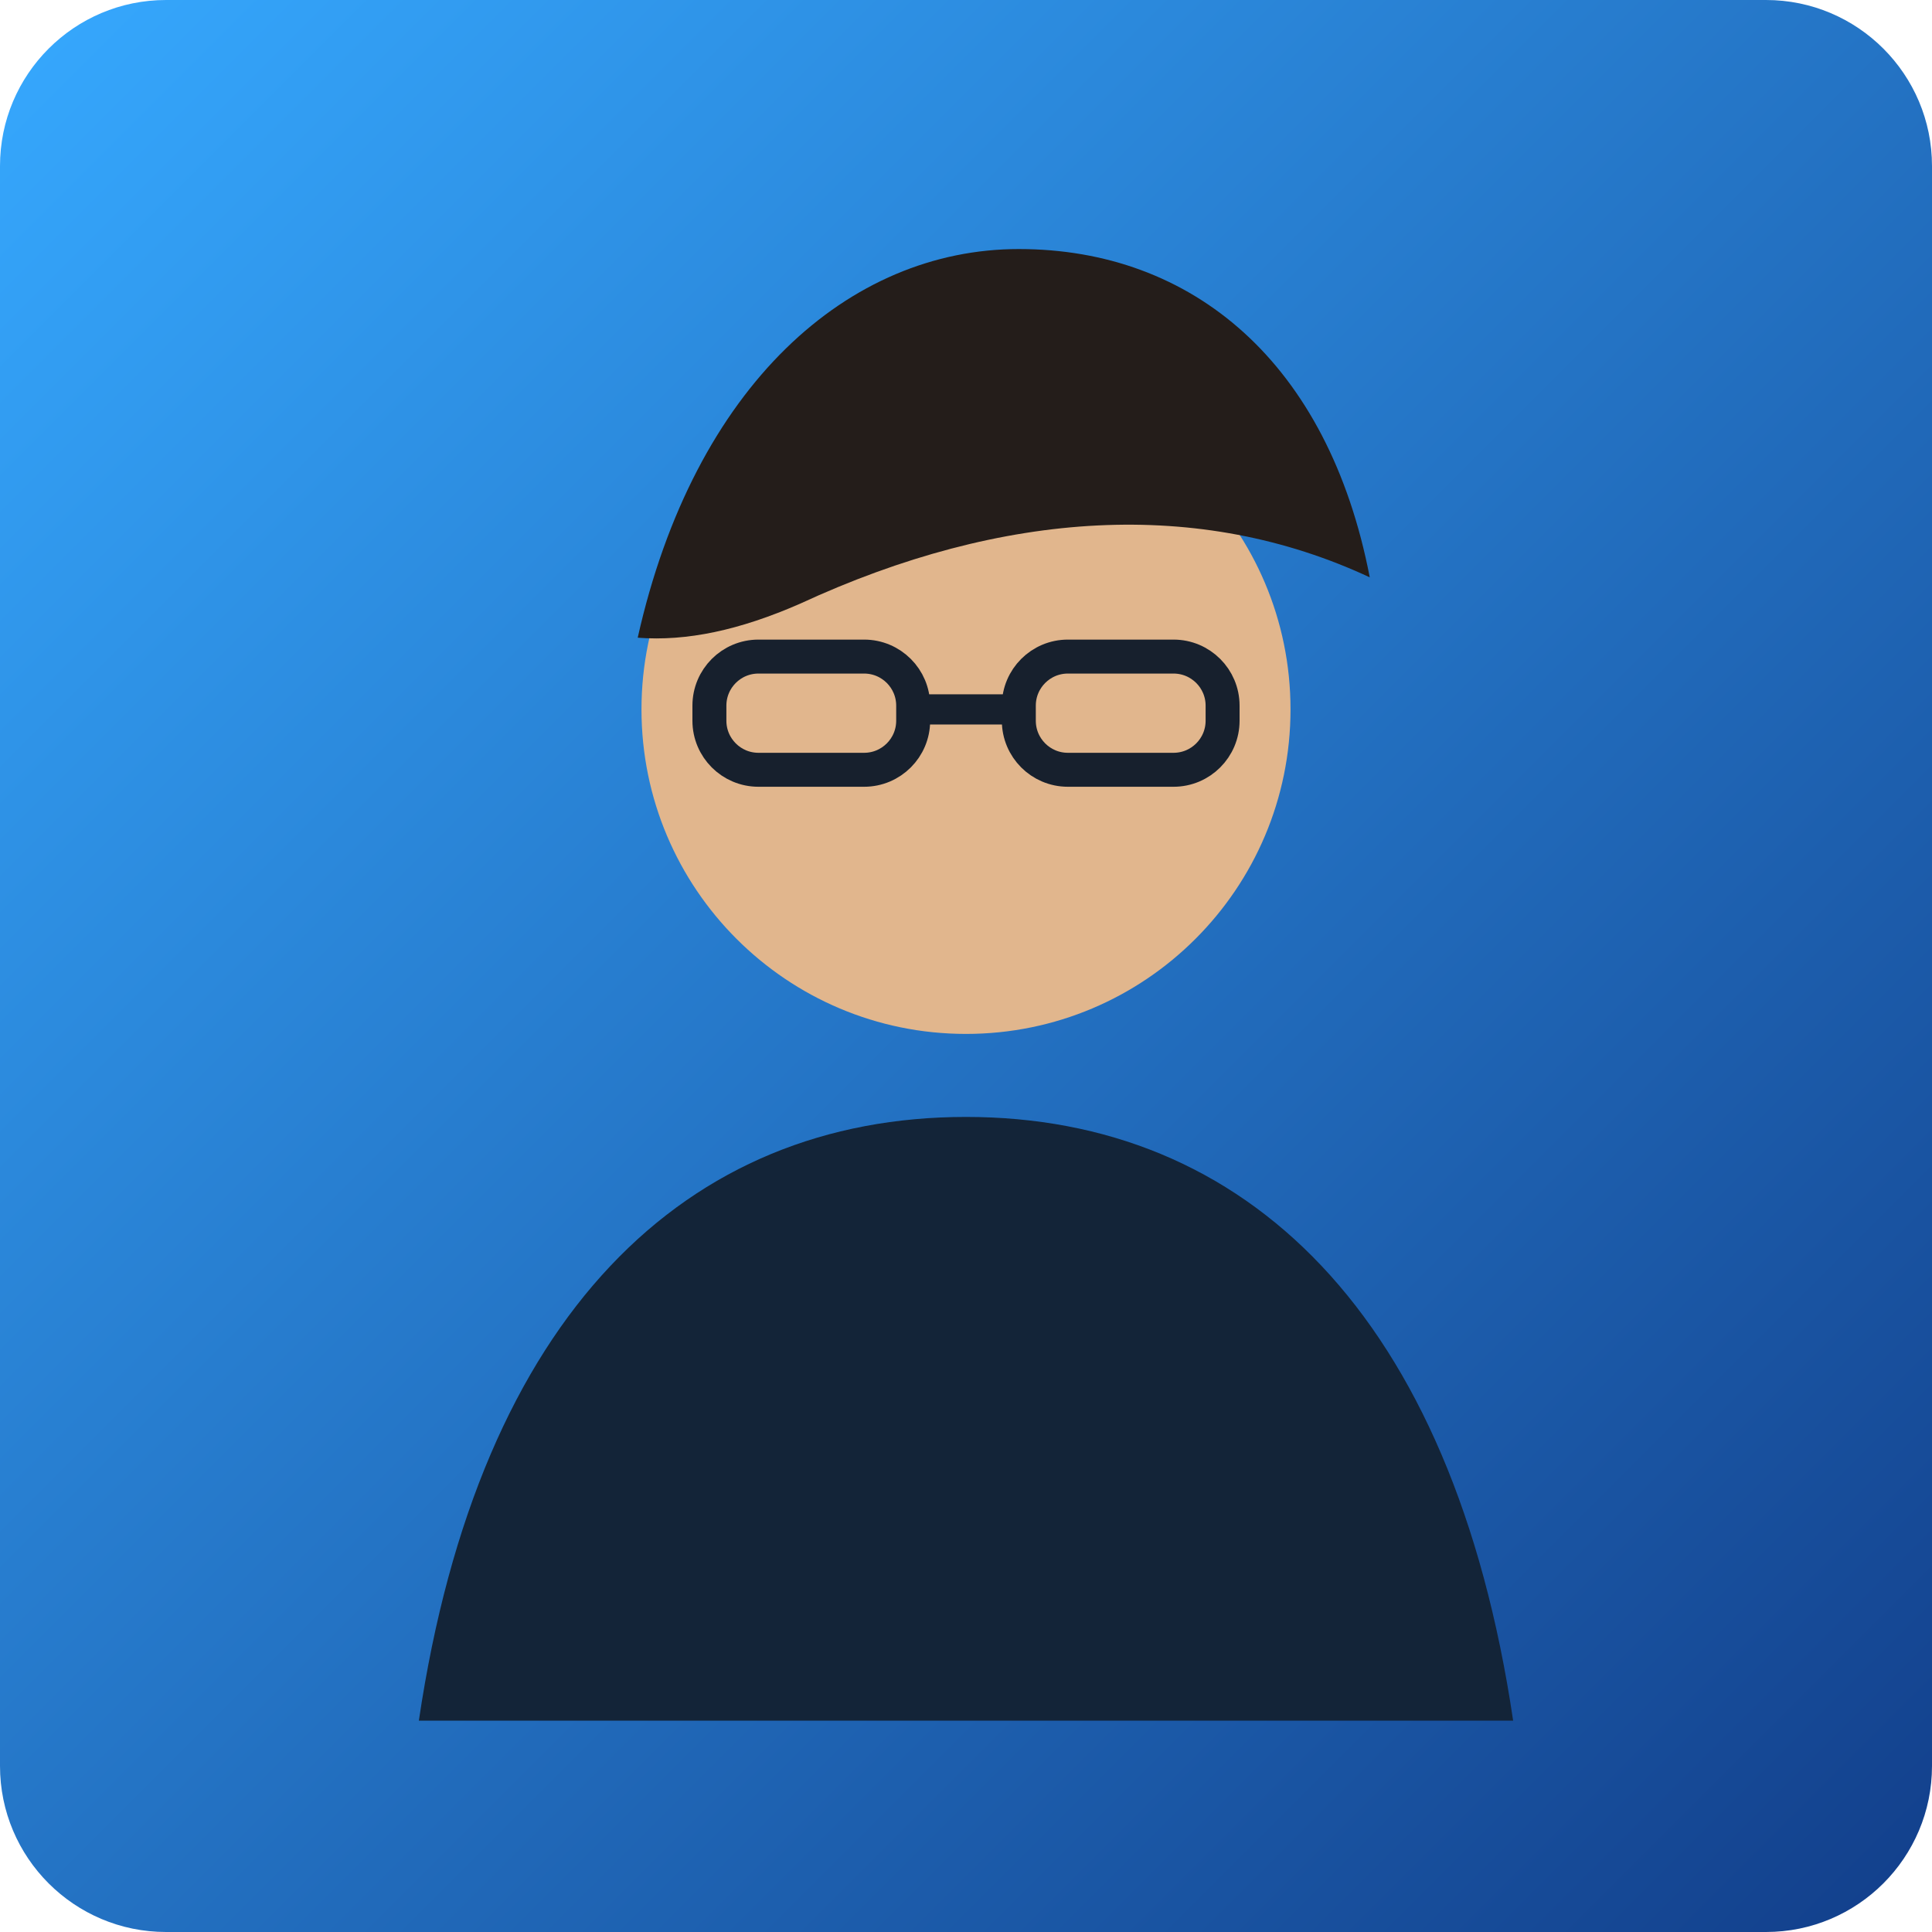
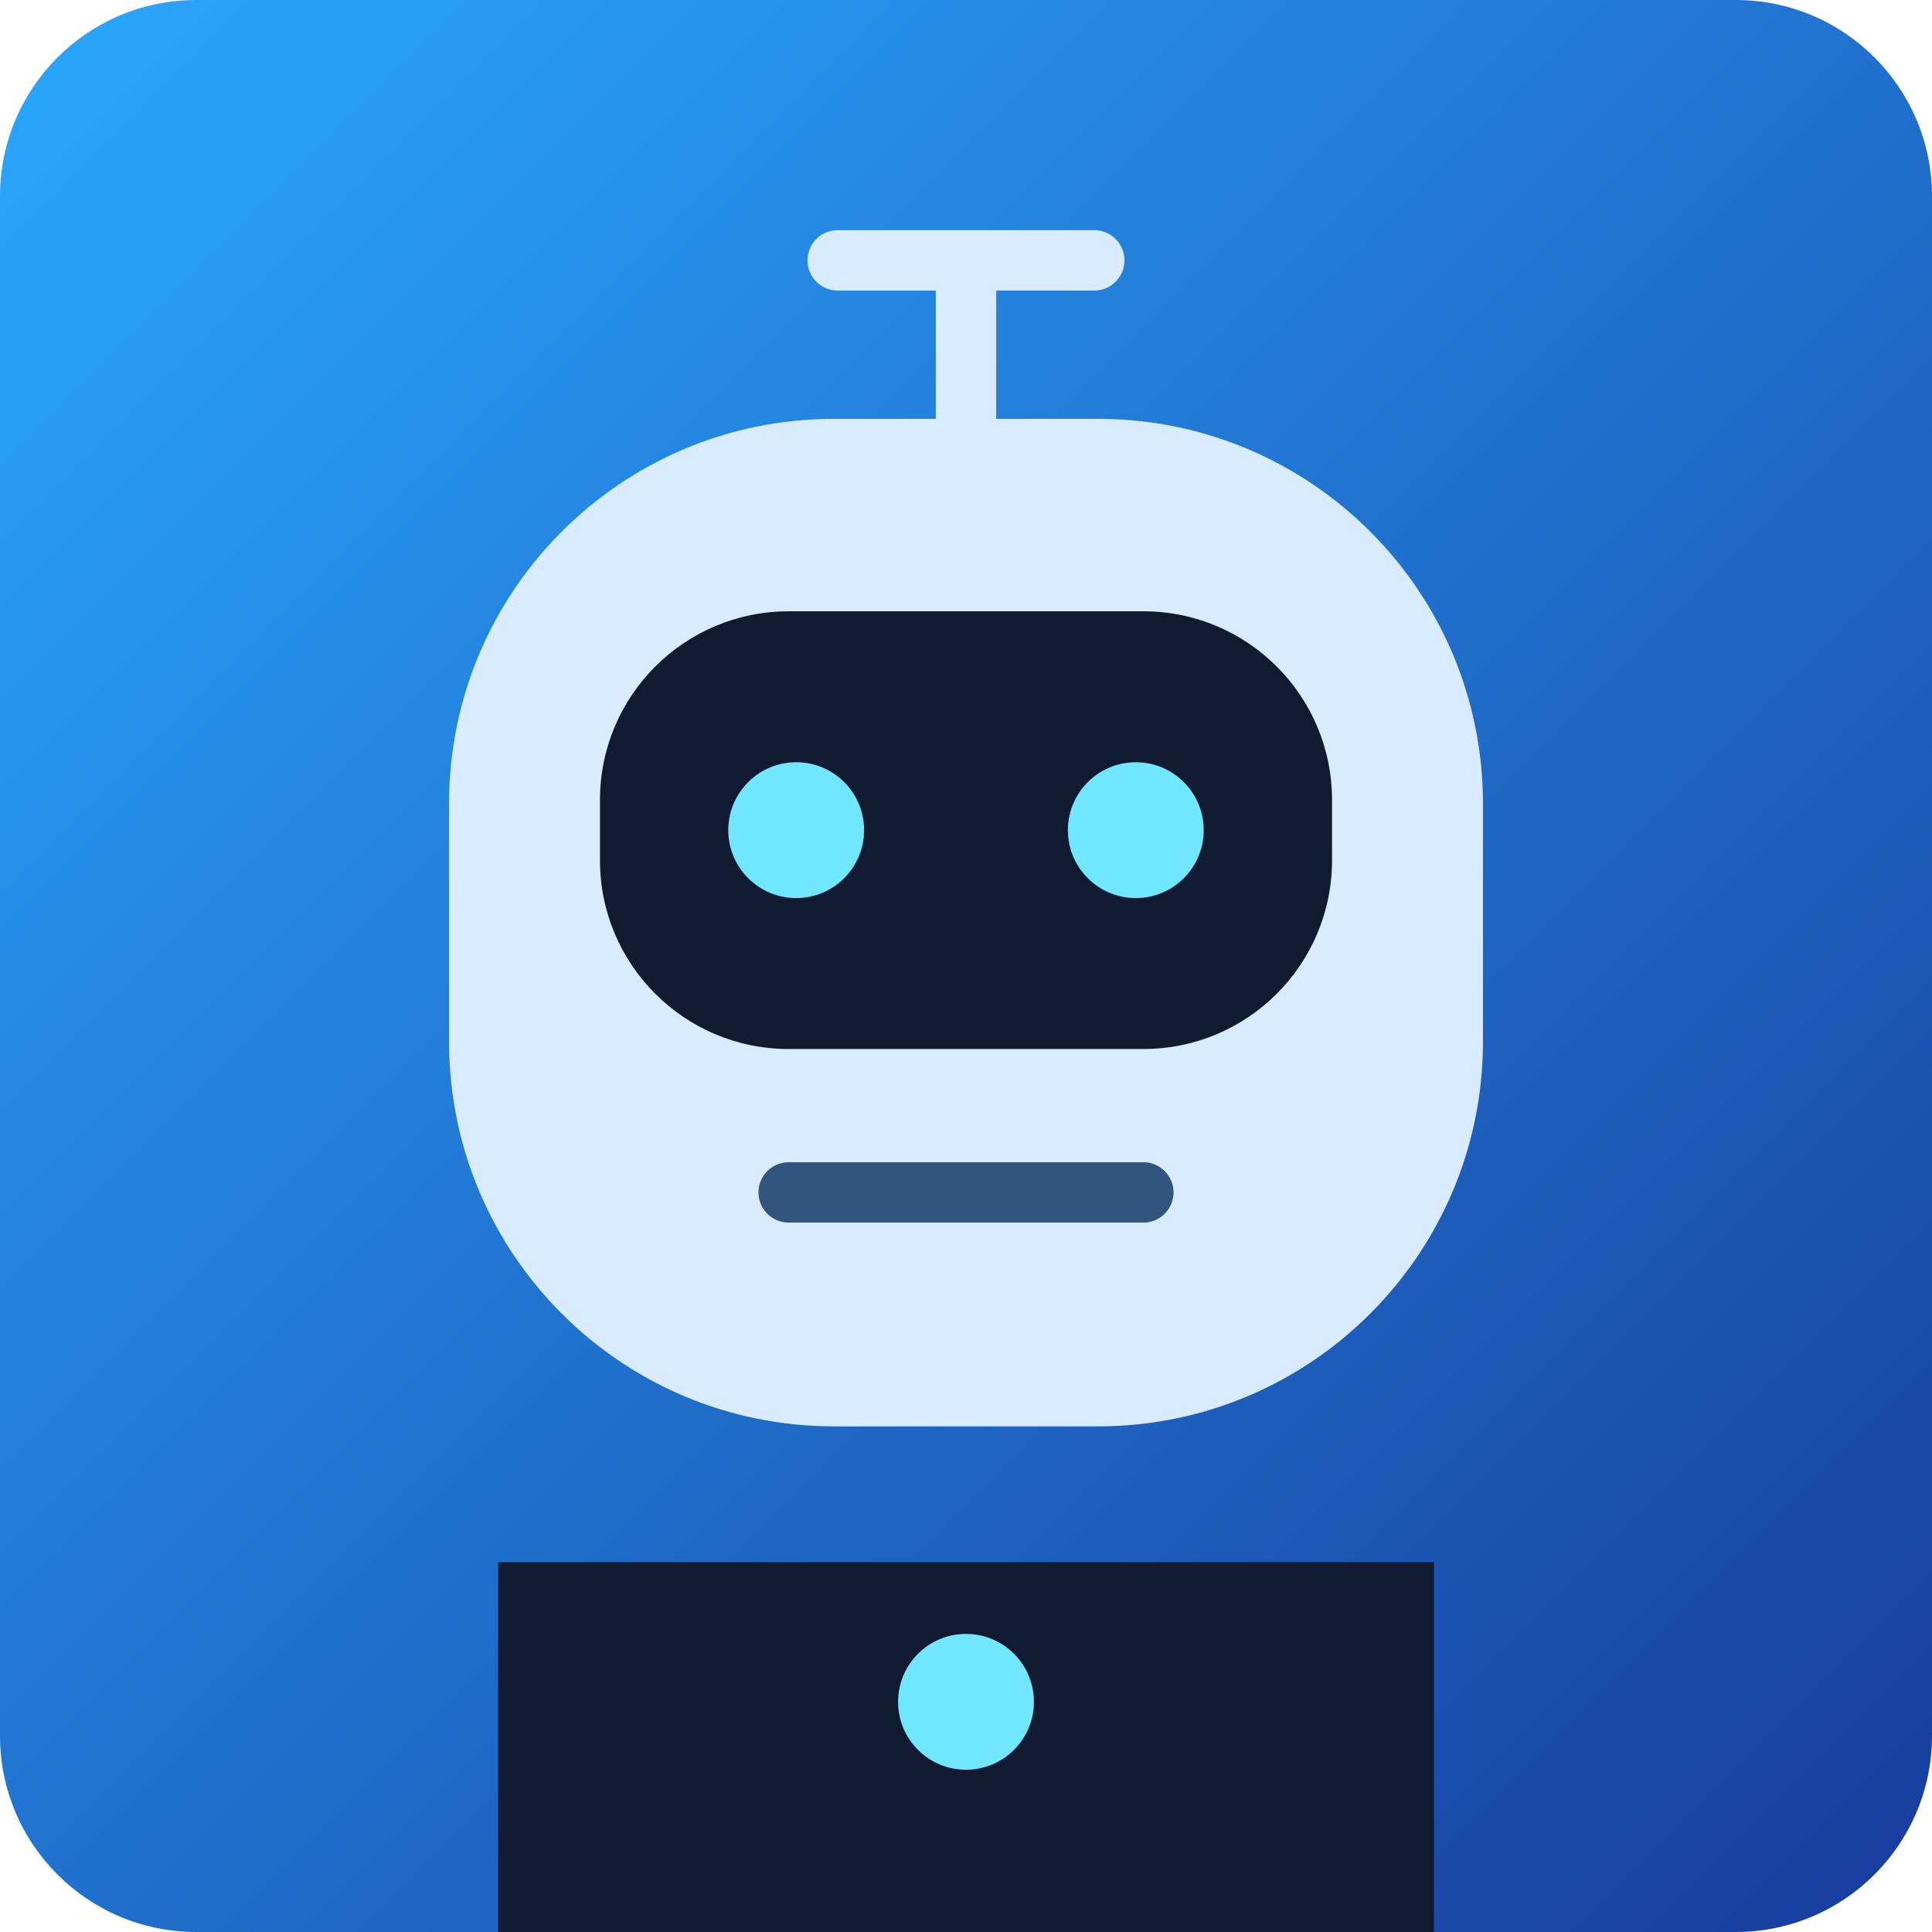
<svg xmlns="http://www.w3.org/2000/svg" viewBox="0 0 512 512">
  <defs>
-     <linearGradient id="g" x2="1" y2="1">
-       <stop stop-color="#36a9ff" />
-       <stop offset="1" stop-color="#123e8a" />
+     <linearGradient id="b" x2="1" y2="1">
+       <stop stop-color="#2aa8ff" />
+       <stop offset="1" stop-color="#173b9d" />
    </linearGradient>
  </defs>
-   <rect width="512" height="512" rx="44" fill="url(#g)" />
-   <circle cx="256" cy="188" r="86" fill="#e1b68d" />
-   <path d="M111 456c16-108 71-160 145-160s129 52 145 160" fill="#132438" />
-   <path d="M169 169c15-67 56-103 101-103 46 0 82 30 93 87-45-21-97-18-151 7-16 7-30 10-43 9Z" fill="#241d1a" />
-   <rect x="188" y="174" width="54" height="30" rx="13" fill="none" stroke="#17202d" stroke-width="9" />
-   <rect x="270" y="174" width="54" height="30" rx="13" fill="none" stroke="#17202d" stroke-width="9" />
-   <path d="M242 188h28" stroke="#17202d" stroke-width="8" />
+   <rect width="512" height="512" rx="52" fill="url(#b)" />
+   <rect x="119" y="111" width="274" height="267" rx="102" fill="#d9ecff" />
+   <rect x="159" y="162" width="194" height="116" rx="50" fill="#101a30" />
+   <circle cx="211" cy="220" r="18" fill="#70e6ff" />
+   <circle cx="301" cy="220" r="18" fill="#70e6ff" />
+   <path d="M209 316h94" stroke="#31557c" stroke-width="16" stroke-linecap="round" />
+   <path d="M256 111V69M222 69h68" stroke="#d9ecff" stroke-width="16" stroke-linecap="round" />
+   <path d="M132 414h248v98H132z" fill="#101a30" />
+   <circle cx="256" cy="451" r="18" fill="#70e6ff" />
</svg>
